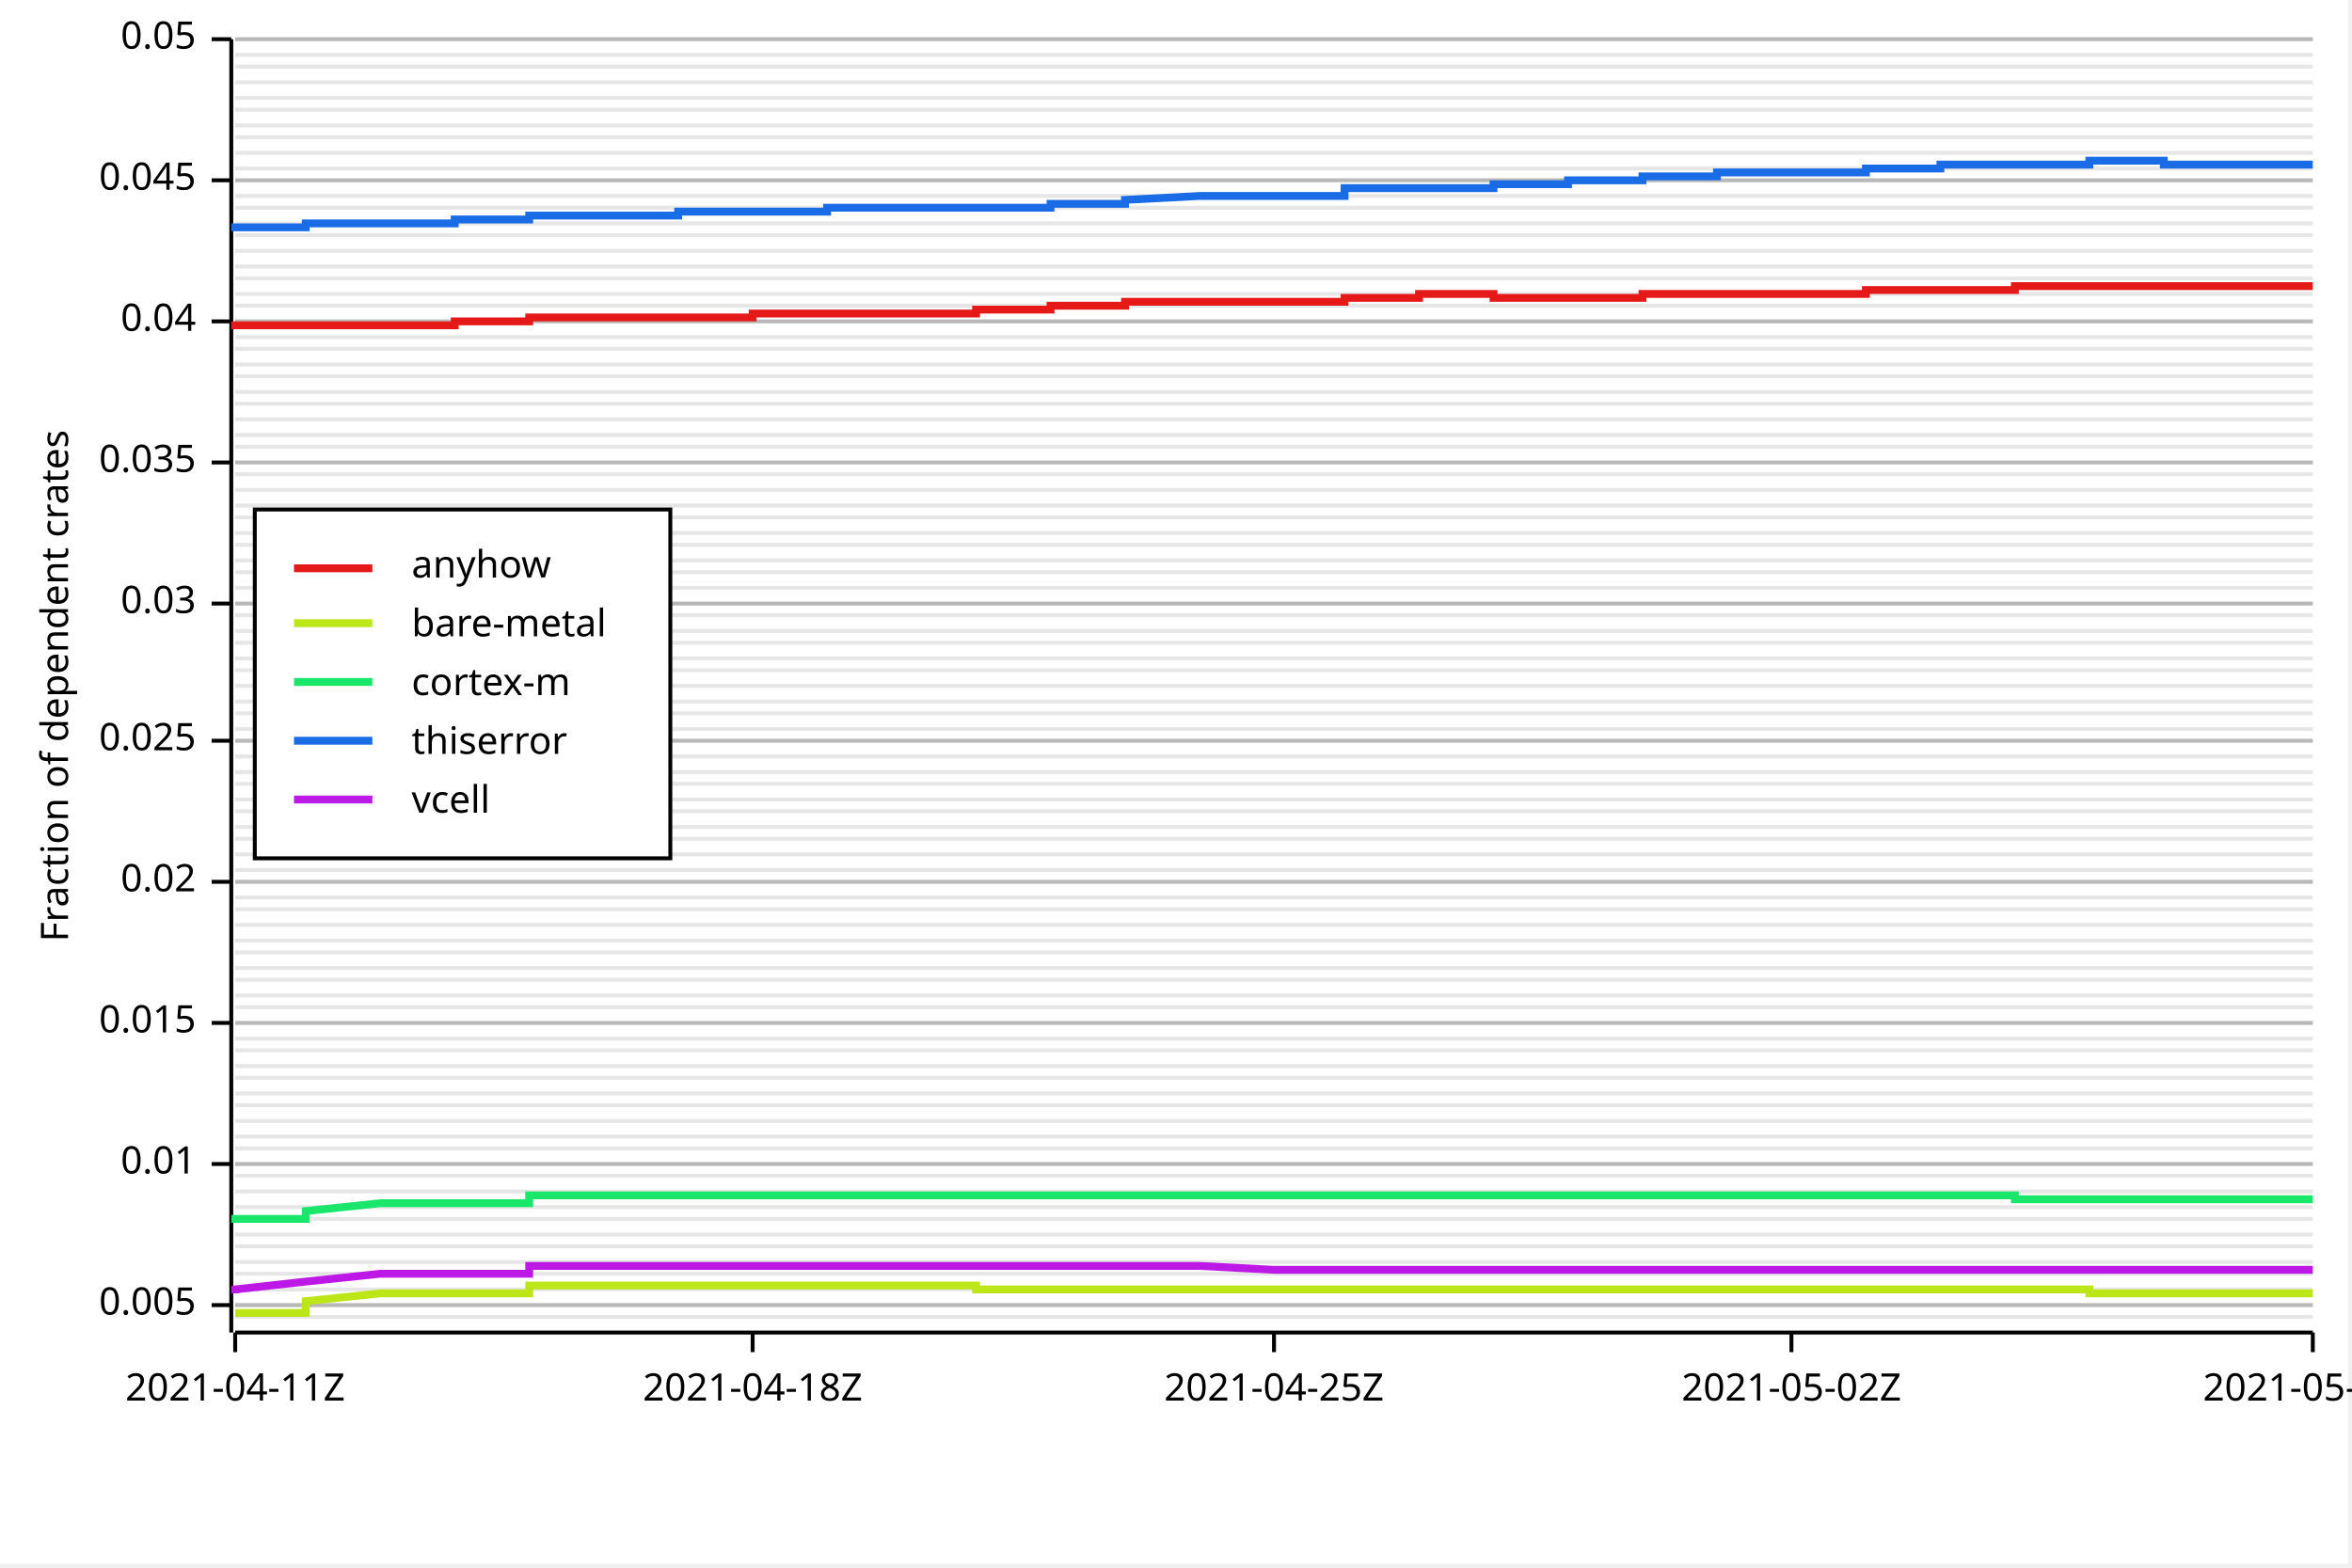
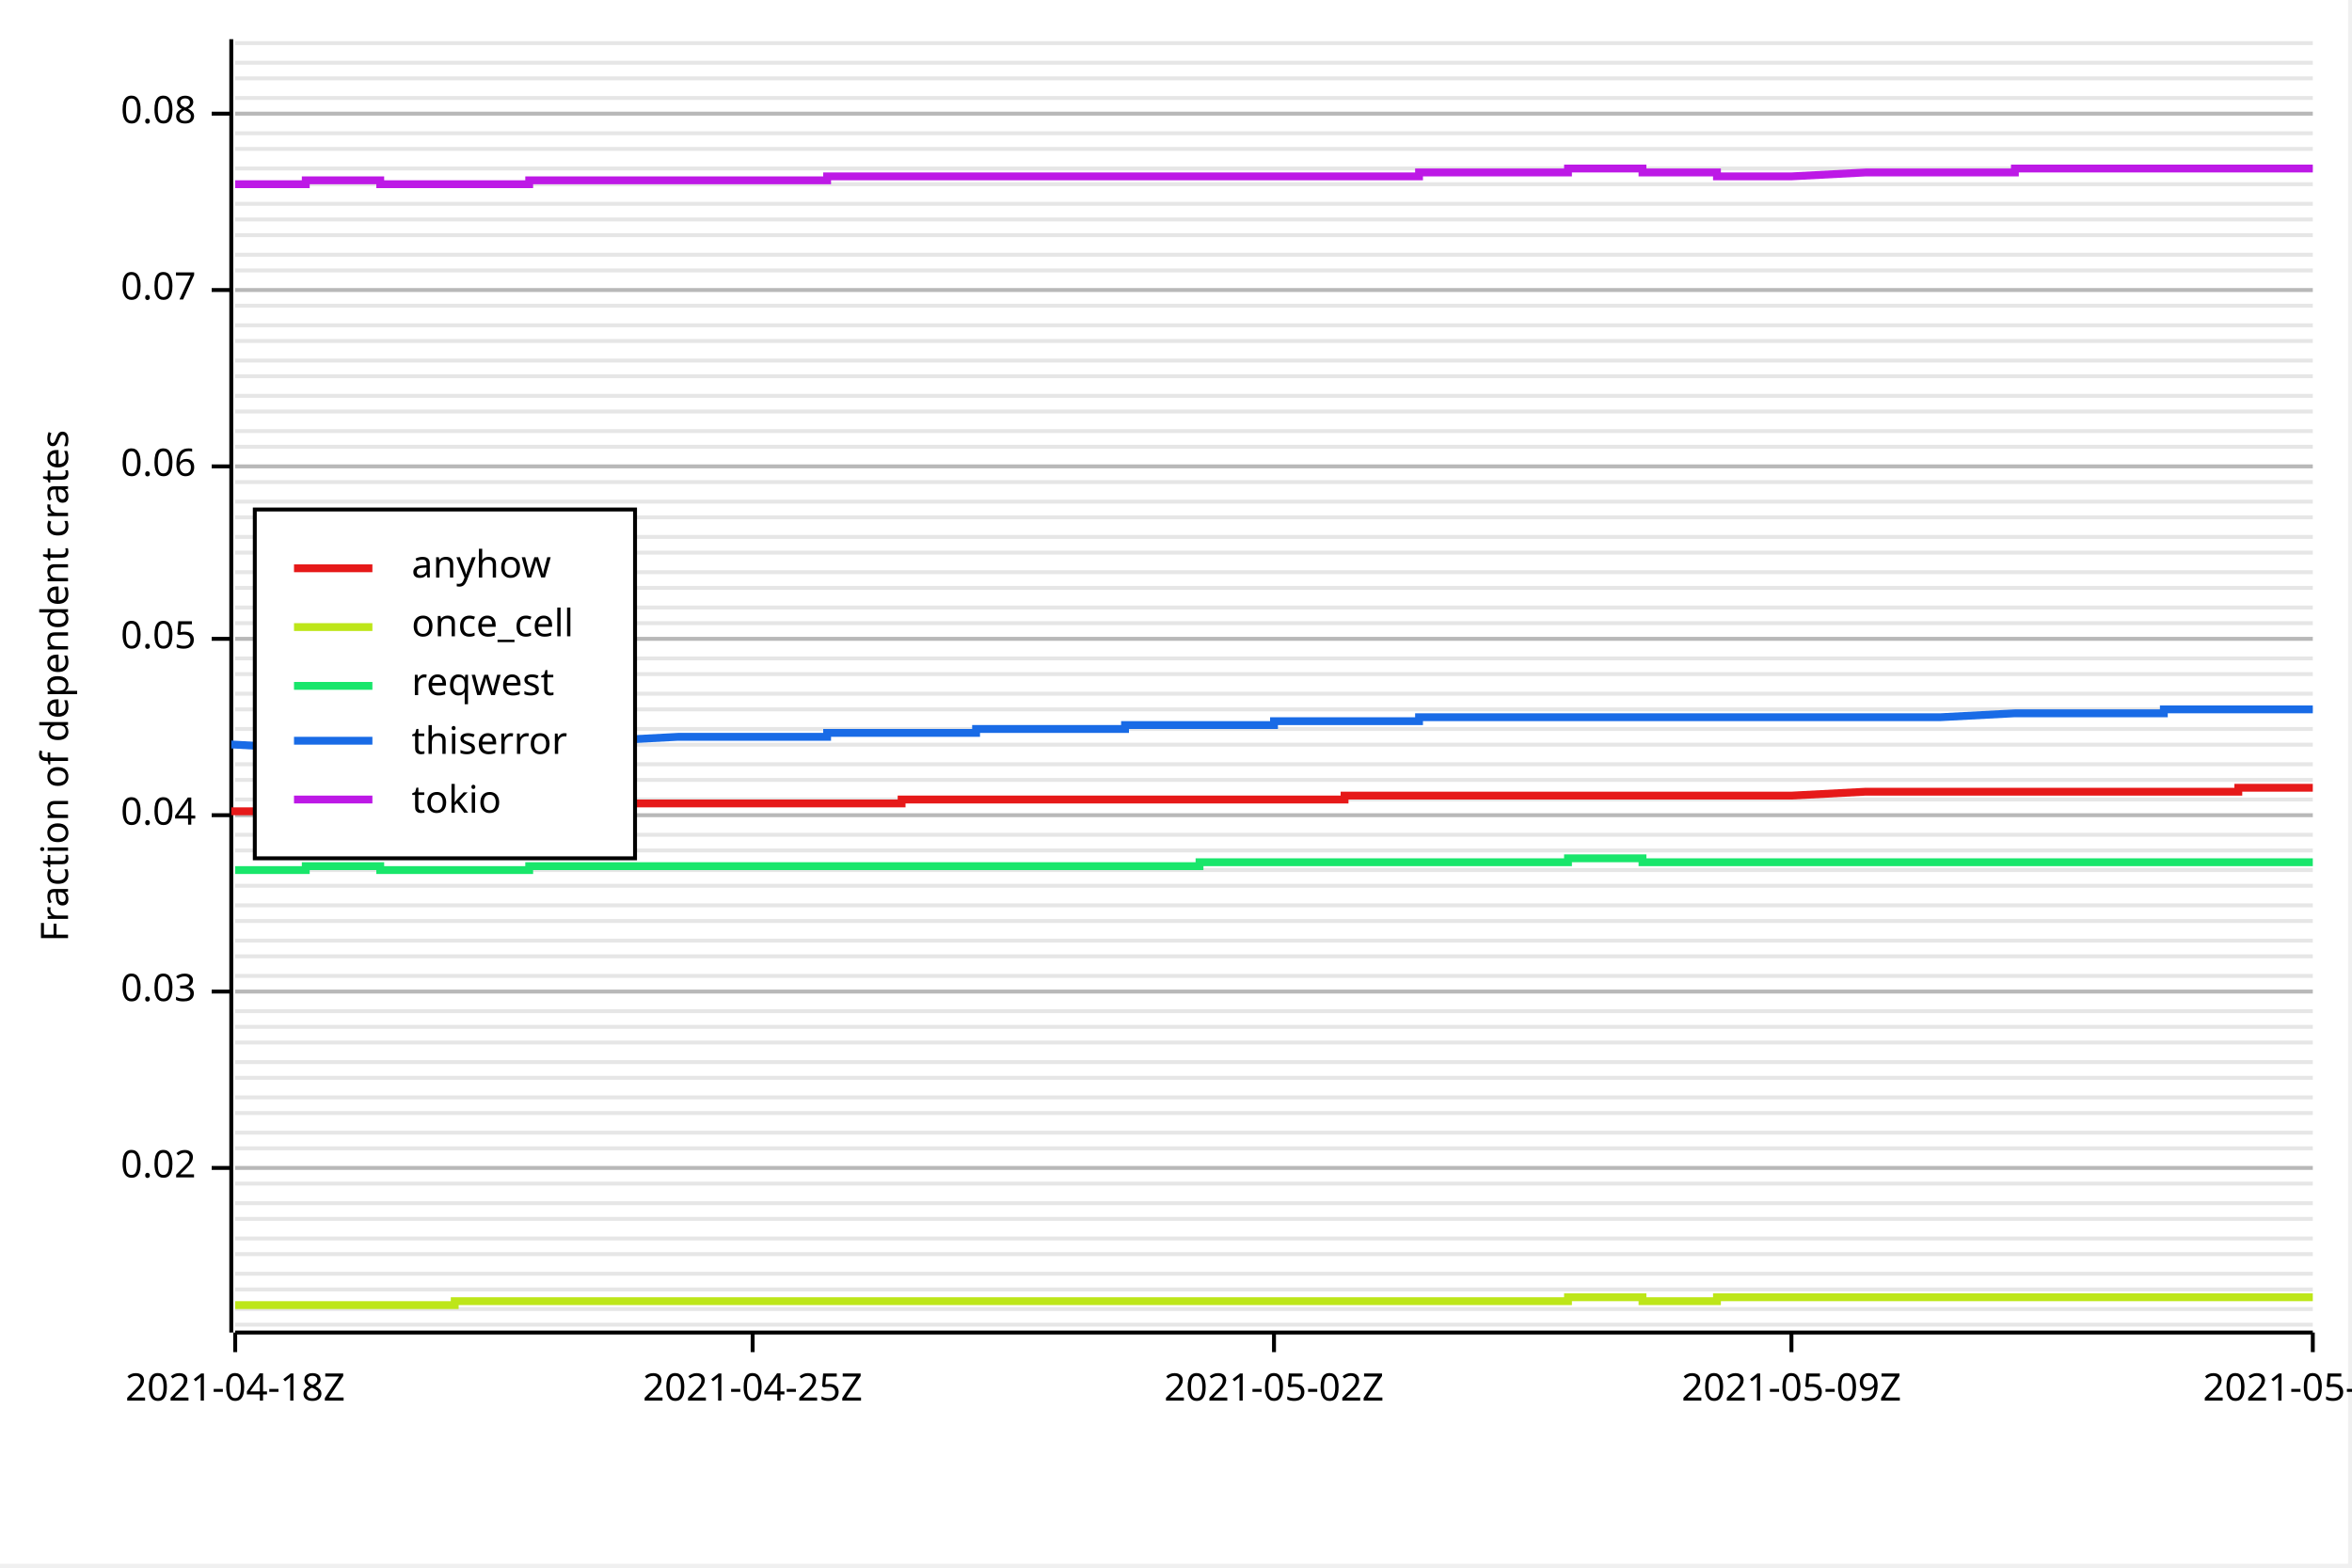
<svg xmlns="http://www.w3.org/2000/svg" width="600" height="400" viewBox="0 0 600 400">
  <rect x="0" y="0" width="599" height="399" opacity="1" fill="#FFFFFF" stroke="none" />
-   <line opacity="0.1" stroke="#000000" stroke-width="1" x1="60" y1="336" x2="590" y2="336" />
-   <line opacity="0.1" stroke="#000000" stroke-width="1" x1="60" y1="333" x2="590" y2="333" />
+   <line opacity="0.1" stroke="#000000" stroke-width="1" x1="60" y1="338" x2="590" y2="338" />
+   <line opacity="0.1" stroke="#000000" stroke-width="1" x1="60" y1="334" x2="590" y2="334" />
  <line opacity="0.1" stroke="#000000" stroke-width="1" x1="60" y1="329" x2="590" y2="329" />
  <line opacity="0.1" stroke="#000000" stroke-width="1" x1="60" y1="325" x2="590" y2="325" />
-   <line opacity="0.1" stroke="#000000" stroke-width="1" x1="60" y1="322" x2="590" y2="322" />
-   <line opacity="0.1" stroke="#000000" stroke-width="1" x1="60" y1="318" x2="590" y2="318" />
-   <line opacity="0.1" stroke="#000000" stroke-width="1" x1="60" y1="315" x2="590" y2="315" />
+   <line opacity="0.1" stroke="#000000" stroke-width="1" x1="60" y1="320" x2="590" y2="320" />
+   <line opacity="0.1" stroke="#000000" stroke-width="1" x1="60" y1="316" x2="590" y2="316" />
  <line opacity="0.1" stroke="#000000" stroke-width="1" x1="60" y1="311" x2="590" y2="311" />
-   <line opacity="0.1" stroke="#000000" stroke-width="1" x1="60" y1="308" x2="590" y2="308" />
-   <line opacity="0.1" stroke="#000000" stroke-width="1" x1="60" y1="304" x2="590" y2="304" />
-   <line opacity="0.1" stroke="#000000" stroke-width="1" x1="60" y1="300" x2="590" y2="300" />
-   <line opacity="0.1" stroke="#000000" stroke-width="1" x1="60" y1="297" x2="590" y2="297" />
+   <line opacity="0.1" stroke="#000000" stroke-width="1" x1="60" y1="307" x2="590" y2="307" />
+   <line opacity="0.1" stroke="#000000" stroke-width="1" x1="60" y1="302" x2="590" y2="302" />
+   <line opacity="0.1" stroke="#000000" stroke-width="1" x1="60" y1="298" x2="590" y2="298" />
  <line opacity="0.1" stroke="#000000" stroke-width="1" x1="60" y1="293" x2="590" y2="293" />
-   <line opacity="0.1" stroke="#000000" stroke-width="1" x1="60" y1="290" x2="590" y2="290" />
-   <line opacity="0.1" stroke="#000000" stroke-width="1" x1="60" y1="286" x2="590" y2="286" />
-   <line opacity="0.1" stroke="#000000" stroke-width="1" x1="60" y1="282" x2="590" y2="282" />
-   <line opacity="0.1" stroke="#000000" stroke-width="1" x1="60" y1="279" x2="590" y2="279" />
+   <line opacity="0.1" stroke="#000000" stroke-width="1" x1="60" y1="289" x2="590" y2="289" />
+   <line opacity="0.1" stroke="#000000" stroke-width="1" x1="60" y1="284" x2="590" y2="284" />
+   <line opacity="0.1" stroke="#000000" stroke-width="1" x1="60" y1="280" x2="590" y2="280" />
  <line opacity="0.1" stroke="#000000" stroke-width="1" x1="60" y1="275" x2="590" y2="275" />
-   <line opacity="0.1" stroke="#000000" stroke-width="1" x1="60" y1="272" x2="590" y2="272" />
-   <line opacity="0.1" stroke="#000000" stroke-width="1" x1="60" y1="268" x2="590" y2="268" />
-   <line opacity="0.1" stroke="#000000" stroke-width="1" x1="60" y1="265" x2="590" y2="265" />
-   <line opacity="0.1" stroke="#000000" stroke-width="1" x1="60" y1="261" x2="590" y2="261" />
-   <line opacity="0.1" stroke="#000000" stroke-width="1" x1="60" y1="257" x2="590" y2="257" />
-   <line opacity="0.1" stroke="#000000" stroke-width="1" x1="60" y1="254" x2="590" y2="254" />
-   <line opacity="0.1" stroke="#000000" stroke-width="1" x1="60" y1="250" x2="590" y2="250" />
-   <line opacity="0.1" stroke="#000000" stroke-width="1" x1="60" y1="247" x2="590" y2="247" />
-   <line opacity="0.1" stroke="#000000" stroke-width="1" x1="60" y1="243" x2="590" y2="243" />
+   <line opacity="0.1" stroke="#000000" stroke-width="1" x1="60" y1="271" x2="590" y2="271" />
+   <line opacity="0.1" stroke="#000000" stroke-width="1" x1="60" y1="266" x2="590" y2="266" />
+   <line opacity="0.1" stroke="#000000" stroke-width="1" x1="60" y1="262" x2="590" y2="262" />
+   <line opacity="0.1" stroke="#000000" stroke-width="1" x1="60" y1="258" x2="590" y2="258" />
+   <line opacity="0.1" stroke="#000000" stroke-width="1" x1="60" y1="253" x2="590" y2="253" />
+   <line opacity="0.1" stroke="#000000" stroke-width="1" x1="60" y1="249" x2="590" y2="249" />
+   <line opacity="0.1" stroke="#000000" stroke-width="1" x1="60" y1="244" x2="590" y2="244" />
  <line opacity="0.1" stroke="#000000" stroke-width="1" x1="60" y1="240" x2="590" y2="240" />
-   <line opacity="0.1" stroke="#000000" stroke-width="1" x1="60" y1="236" x2="590" y2="236" />
-   <line opacity="0.1" stroke="#000000" stroke-width="1" x1="60" y1="232" x2="590" y2="232" />
-   <line opacity="0.1" stroke="#000000" stroke-width="1" x1="60" y1="229" x2="590" y2="229" />
-   <line opacity="0.1" stroke="#000000" stroke-width="1" x1="60" y1="225" x2="590" y2="225" />
+   <line opacity="0.1" stroke="#000000" stroke-width="1" x1="60" y1="235" x2="590" y2="235" />
+   <line opacity="0.1" stroke="#000000" stroke-width="1" x1="60" y1="231" x2="590" y2="231" />
+   <line opacity="0.1" stroke="#000000" stroke-width="1" x1="60" y1="226" x2="590" y2="226" />
  <line opacity="0.1" stroke="#000000" stroke-width="1" x1="60" y1="222" x2="590" y2="222" />
-   <line opacity="0.1" stroke="#000000" stroke-width="1" x1="60" y1="218" x2="590" y2="218" />
-   <line opacity="0.1" stroke="#000000" stroke-width="1" x1="60" y1="214" x2="590" y2="214" />
-   <line opacity="0.1" stroke="#000000" stroke-width="1" x1="60" y1="211" x2="590" y2="211" />
-   <line opacity="0.1" stroke="#000000" stroke-width="1" x1="60" y1="207" x2="590" y2="207" />
+   <line opacity="0.1" stroke="#000000" stroke-width="1" x1="60" y1="217" x2="590" y2="217" />
+   <line opacity="0.1" stroke="#000000" stroke-width="1" x1="60" y1="213" x2="590" y2="213" />
+   <line opacity="0.1" stroke="#000000" stroke-width="1" x1="60" y1="208" x2="590" y2="208" />
  <line opacity="0.1" stroke="#000000" stroke-width="1" x1="60" y1="204" x2="590" y2="204" />
-   <line opacity="0.1" stroke="#000000" stroke-width="1" x1="60" y1="200" x2="590" y2="200" />
-   <line opacity="0.1" stroke="#000000" stroke-width="1" x1="60" y1="197" x2="590" y2="197" />
-   <line opacity="0.1" stroke="#000000" stroke-width="1" x1="60" y1="193" x2="590" y2="193" />
-   <line opacity="0.1" stroke="#000000" stroke-width="1" x1="60" y1="189" x2="590" y2="189" />
+   <line opacity="0.1" stroke="#000000" stroke-width="1" x1="60" y1="199" x2="590" y2="199" />
+   <line opacity="0.1" stroke="#000000" stroke-width="1" x1="60" y1="195" x2="590" y2="195" />
+   <line opacity="0.1" stroke="#000000" stroke-width="1" x1="60" y1="190" x2="590" y2="190" />
  <line opacity="0.1" stroke="#000000" stroke-width="1" x1="60" y1="186" x2="590" y2="186" />
-   <line opacity="0.1" stroke="#000000" stroke-width="1" x1="60" y1="182" x2="590" y2="182" />
-   <line opacity="0.1" stroke="#000000" stroke-width="1" x1="60" y1="179" x2="590" y2="179" />
-   <line opacity="0.1" stroke="#000000" stroke-width="1" x1="60" y1="175" x2="590" y2="175" />
-   <line opacity="0.1" stroke="#000000" stroke-width="1" x1="60" y1="171" x2="590" y2="171" />
+   <line opacity="0.1" stroke="#000000" stroke-width="1" x1="60" y1="181" x2="590" y2="181" />
+   <line opacity="0.1" stroke="#000000" stroke-width="1" x1="60" y1="177" x2="590" y2="177" />
+   <line opacity="0.1" stroke="#000000" stroke-width="1" x1="60" y1="172" x2="590" y2="172" />
  <line opacity="0.1" stroke="#000000" stroke-width="1" x1="60" y1="168" x2="590" y2="168" />
-   <line opacity="0.1" stroke="#000000" stroke-width="1" x1="60" y1="164" x2="590" y2="164" />
-   <line opacity="0.1" stroke="#000000" stroke-width="1" x1="60" y1="161" x2="590" y2="161" />
-   <line opacity="0.1" stroke="#000000" stroke-width="1" x1="60" y1="157" x2="590" y2="157" />
-   <line opacity="0.1" stroke="#000000" stroke-width="1" x1="60" y1="154" x2="590" y2="154" />
+   <line opacity="0.1" stroke="#000000" stroke-width="1" x1="60" y1="163" x2="590" y2="163" />
+   <line opacity="0.1" stroke="#000000" stroke-width="1" x1="60" y1="159" x2="590" y2="159" />
+   <line opacity="0.1" stroke="#000000" stroke-width="1" x1="60" y1="155" x2="590" y2="155" />
  <line opacity="0.1" stroke="#000000" stroke-width="1" x1="60" y1="150" x2="590" y2="150" />
  <line opacity="0.1" stroke="#000000" stroke-width="1" x1="60" y1="146" x2="590" y2="146" />
-   <line opacity="0.1" stroke="#000000" stroke-width="1" x1="60" y1="143" x2="590" y2="143" />
-   <line opacity="0.1" stroke="#000000" stroke-width="1" x1="60" y1="139" x2="590" y2="139" />
-   <line opacity="0.1" stroke="#000000" stroke-width="1" x1="60" y1="136" x2="590" y2="136" />
+   <line opacity="0.1" stroke="#000000" stroke-width="1" x1="60" y1="141" x2="590" y2="141" />
+   <line opacity="0.1" stroke="#000000" stroke-width="1" x1="60" y1="137" x2="590" y2="137" />
  <line opacity="0.1" stroke="#000000" stroke-width="1" x1="60" y1="132" x2="590" y2="132" />
-   <line opacity="0.1" stroke="#000000" stroke-width="1" x1="60" y1="129" x2="590" y2="129" />
-   <line opacity="0.1" stroke="#000000" stroke-width="1" x1="60" y1="125" x2="590" y2="125" />
-   <line opacity="0.1" stroke="#000000" stroke-width="1" x1="60" y1="121" x2="590" y2="121" />
-   <line opacity="0.1" stroke="#000000" stroke-width="1" x1="60" y1="118" x2="590" y2="118" />
+   <line opacity="0.1" stroke="#000000" stroke-width="1" x1="60" y1="128" x2="590" y2="128" />
+   <line opacity="0.1" stroke="#000000" stroke-width="1" x1="60" y1="123" x2="590" y2="123" />
+   <line opacity="0.1" stroke="#000000" stroke-width="1" x1="60" y1="119" x2="590" y2="119" />
  <line opacity="0.1" stroke="#000000" stroke-width="1" x1="60" y1="114" x2="590" y2="114" />
-   <line opacity="0.1" stroke="#000000" stroke-width="1" x1="60" y1="111" x2="590" y2="111" />
-   <line opacity="0.1" stroke="#000000" stroke-width="1" x1="60" y1="107" x2="590" y2="107" />
-   <line opacity="0.1" stroke="#000000" stroke-width="1" x1="60" y1="103" x2="590" y2="103" />
-   <line opacity="0.1" stroke="#000000" stroke-width="1" x1="60" y1="100" x2="590" y2="100" />
+   <line opacity="0.1" stroke="#000000" stroke-width="1" x1="60" y1="110" x2="590" y2="110" />
+   <line opacity="0.1" stroke="#000000" stroke-width="1" x1="60" y1="105" x2="590" y2="105" />
+   <line opacity="0.1" stroke="#000000" stroke-width="1" x1="60" y1="101" x2="590" y2="101" />
  <line opacity="0.1" stroke="#000000" stroke-width="1" x1="60" y1="96" x2="590" y2="96" />
-   <line opacity="0.1" stroke="#000000" stroke-width="1" x1="60" y1="93" x2="590" y2="93" />
-   <line opacity="0.1" stroke="#000000" stroke-width="1" x1="60" y1="89" x2="590" y2="89" />
-   <line opacity="0.1" stroke="#000000" stroke-width="1" x1="60" y1="86" x2="590" y2="86" />
-   <line opacity="0.1" stroke="#000000" stroke-width="1" x1="60" y1="82" x2="590" y2="82" />
+   <line opacity="0.1" stroke="#000000" stroke-width="1" x1="60" y1="92" x2="590" y2="92" />
+   <line opacity="0.1" stroke="#000000" stroke-width="1" x1="60" y1="87" x2="590" y2="87" />
+   <line opacity="0.1" stroke="#000000" stroke-width="1" x1="60" y1="83" x2="590" y2="83" />
  <line opacity="0.1" stroke="#000000" stroke-width="1" x1="60" y1="78" x2="590" y2="78" />
-   <line opacity="0.1" stroke="#000000" stroke-width="1" x1="60" y1="75" x2="590" y2="75" />
-   <line opacity="0.1" stroke="#000000" stroke-width="1" x1="60" y1="71" x2="590" y2="71" />
-   <line opacity="0.1" stroke="#000000" stroke-width="1" x1="60" y1="68" x2="590" y2="68" />
-   <line opacity="0.1" stroke="#000000" stroke-width="1" x1="60" y1="64" x2="590" y2="64" />
+   <line opacity="0.1" stroke="#000000" stroke-width="1" x1="60" y1="74" x2="590" y2="74" />
+   <line opacity="0.1" stroke="#000000" stroke-width="1" x1="60" y1="69" x2="590" y2="69" />
+   <line opacity="0.1" stroke="#000000" stroke-width="1" x1="60" y1="65" x2="590" y2="65" />
  <line opacity="0.1" stroke="#000000" stroke-width="1" x1="60" y1="60" x2="590" y2="60" />
-   <line opacity="0.1" stroke="#000000" stroke-width="1" x1="60" y1="57" x2="590" y2="57" />
-   <line opacity="0.1" stroke="#000000" stroke-width="1" x1="60" y1="53" x2="590" y2="53" />
-   <line opacity="0.1" stroke="#000000" stroke-width="1" x1="60" y1="50" x2="590" y2="50" />
-   <line opacity="0.1" stroke="#000000" stroke-width="1" x1="60" y1="46" x2="590" y2="46" />
+   <line opacity="0.1" stroke="#000000" stroke-width="1" x1="60" y1="56" x2="590" y2="56" />
+   <line opacity="0.1" stroke="#000000" stroke-width="1" x1="60" y1="52" x2="590" y2="52" />
+   <line opacity="0.1" stroke="#000000" stroke-width="1" x1="60" y1="47" x2="590" y2="47" />
  <line opacity="0.1" stroke="#000000" stroke-width="1" x1="60" y1="43" x2="590" y2="43" />
-   <line opacity="0.1" stroke="#000000" stroke-width="1" x1="60" y1="39" x2="590" y2="39" />
-   <line opacity="0.1" stroke="#000000" stroke-width="1" x1="60" y1="35" x2="590" y2="35" />
-   <line opacity="0.1" stroke="#000000" stroke-width="1" x1="60" y1="32" x2="590" y2="32" />
-   <line opacity="0.1" stroke="#000000" stroke-width="1" x1="60" y1="28" x2="590" y2="28" />
+   <line opacity="0.1" stroke="#000000" stroke-width="1" x1="60" y1="38" x2="590" y2="38" />
+   <line opacity="0.1" stroke="#000000" stroke-width="1" x1="60" y1="34" x2="590" y2="34" />
+   <line opacity="0.1" stroke="#000000" stroke-width="1" x1="60" y1="29" x2="590" y2="29" />
  <line opacity="0.1" stroke="#000000" stroke-width="1" x1="60" y1="25" x2="590" y2="25" />
-   <line opacity="0.1" stroke="#000000" stroke-width="1" x1="60" y1="21" x2="590" y2="21" />
-   <line opacity="0.1" stroke="#000000" stroke-width="1" x1="60" y1="17" x2="590" y2="17" />
-   <line opacity="0.1" stroke="#000000" stroke-width="1" x1="60" y1="14" x2="590" y2="14" />
-   <line opacity="0.1" stroke="#000000" stroke-width="1" x1="60" y1="10" x2="590" y2="10" />
+   <line opacity="0.1" stroke="#000000" stroke-width="1" x1="60" y1="20" x2="590" y2="20" />
+   <line opacity="0.1" stroke="#000000" stroke-width="1" x1="60" y1="16" x2="590" y2="16" />
+   <line opacity="0.1" stroke="#000000" stroke-width="1" x1="60" y1="11" x2="590" y2="11" />
  <text x="10" y="175" dy="0.76em" text-anchor="middle" font-family="sans-serif" font-size="9.677" opacity="1" fill="#000000" transform="rotate(270, 10, 175)">
Fraction of dependent crates
</text>
-   <line opacity="0.2" stroke="#000000" stroke-width="1" x1="60" y1="333" x2="590" y2="333" />
-   <line opacity="0.2" stroke="#000000" stroke-width="1" x1="60" y1="297" x2="590" y2="297" />
-   <line opacity="0.2" stroke="#000000" stroke-width="1" x1="60" y1="261" x2="590" y2="261" />
-   <line opacity="0.2" stroke="#000000" stroke-width="1" x1="60" y1="225" x2="590" y2="225" />
-   <line opacity="0.2" stroke="#000000" stroke-width="1" x1="60" y1="189" x2="590" y2="189" />
-   <line opacity="0.2" stroke="#000000" stroke-width="1" x1="60" y1="154" x2="590" y2="154" />
-   <line opacity="0.2" stroke="#000000" stroke-width="1" x1="60" y1="118" x2="590" y2="118" />
-   <line opacity="0.2" stroke="#000000" stroke-width="1" x1="60" y1="82" x2="590" y2="82" />
-   <line opacity="0.2" stroke="#000000" stroke-width="1" x1="60" y1="46" x2="590" y2="46" />
-   <line opacity="0.2" stroke="#000000" stroke-width="1" x1="60" y1="10" x2="590" y2="10" />
+   <line opacity="0.2" stroke="#000000" stroke-width="1" x1="60" y1="298" x2="590" y2="298" />
+   <line opacity="0.2" stroke="#000000" stroke-width="1" x1="60" y1="253" x2="590" y2="253" />
+   <line opacity="0.2" stroke="#000000" stroke-width="1" x1="60" y1="208" x2="590" y2="208" />
+   <line opacity="0.2" stroke="#000000" stroke-width="1" x1="60" y1="163" x2="590" y2="163" />
+   <line opacity="0.2" stroke="#000000" stroke-width="1" x1="60" y1="119" x2="590" y2="119" />
+   <line opacity="0.2" stroke="#000000" stroke-width="1" x1="60" y1="74" x2="590" y2="74" />
+   <line opacity="0.2" stroke="#000000" stroke-width="1" x1="60" y1="29" x2="590" y2="29" />
  <polyline fill="none" opacity="1" stroke="#000000" stroke-width="1" points="59,10 59,340 " />
-   <text x="50" y="333" dy="0.5ex" text-anchor="end" font-family="sans-serif" font-size="9.677" opacity="1" fill="#000000">
- 0.005
- </text>
-   <polyline fill="none" opacity="1" stroke="#000000" stroke-width="1" points="54,333 59,333 " />
-   <text x="50" y="297" dy="0.5ex" text-anchor="end" font-family="sans-serif" font-size="9.677" opacity="1" fill="#000000">
- 0.01
- </text>
-   <polyline fill="none" opacity="1" stroke="#000000" stroke-width="1" points="54,297 59,297 " />
-   <text x="50" y="261" dy="0.5ex" text-anchor="end" font-family="sans-serif" font-size="9.677" opacity="1" fill="#000000">
- 0.015
- </text>
-   <polyline fill="none" opacity="1" stroke="#000000" stroke-width="1" points="54,261 59,261 " />
-   <text x="50" y="225" dy="0.5ex" text-anchor="end" font-family="sans-serif" font-size="9.677" opacity="1" fill="#000000">
+   <text x="50" y="298" dy="0.5ex" text-anchor="end" font-family="sans-serif" font-size="9.677" opacity="1" fill="#000000">
0.02
</text>
-   <polyline fill="none" opacity="1" stroke="#000000" stroke-width="1" points="54,225 59,225 " />
-   <text x="50" y="189" dy="0.5ex" text-anchor="end" font-family="sans-serif" font-size="9.677" opacity="1" fill="#000000">
- 0.025
- </text>
-   <polyline fill="none" opacity="1" stroke="#000000" stroke-width="1" points="54,189 59,189 " />
-   <text x="50" y="154" dy="0.5ex" text-anchor="end" font-family="sans-serif" font-size="9.677" opacity="1" fill="#000000">
+   <polyline fill="none" opacity="1" stroke="#000000" stroke-width="1" points="54,298 59,298 " />
+   <text x="50" y="253" dy="0.5ex" text-anchor="end" font-family="sans-serif" font-size="9.677" opacity="1" fill="#000000">
0.03
</text>
-   <polyline fill="none" opacity="1" stroke="#000000" stroke-width="1" points="54,154 59,154 " />
-   <text x="50" y="118" dy="0.5ex" text-anchor="end" font-family="sans-serif" font-size="9.677" opacity="1" fill="#000000">
- 0.035
- </text>
-   <polyline fill="none" opacity="1" stroke="#000000" stroke-width="1" points="54,118 59,118 " />
-   <text x="50" y="82" dy="0.5ex" text-anchor="end" font-family="sans-serif" font-size="9.677" opacity="1" fill="#000000">
+   <polyline fill="none" opacity="1" stroke="#000000" stroke-width="1" points="54,253 59,253 " />
+   <text x="50" y="208" dy="0.5ex" text-anchor="end" font-family="sans-serif" font-size="9.677" opacity="1" fill="#000000">
0.04
</text>
-   <polyline fill="none" opacity="1" stroke="#000000" stroke-width="1" points="54,82 59,82 " />
-   <text x="50" y="46" dy="0.5ex" text-anchor="end" font-family="sans-serif" font-size="9.677" opacity="1" fill="#000000">
- 0.045
- </text>
-   <polyline fill="none" opacity="1" stroke="#000000" stroke-width="1" points="54,46 59,46 " />
-   <text x="50" y="10" dy="0.5ex" text-anchor="end" font-family="sans-serif" font-size="9.677" opacity="1" fill="#000000">
+   <polyline fill="none" opacity="1" stroke="#000000" stroke-width="1" points="54,208 59,208 " />
+   <text x="50" y="163" dy="0.5ex" text-anchor="end" font-family="sans-serif" font-size="9.677" opacity="1" fill="#000000">
0.05
</text>
-   <polyline fill="none" opacity="1" stroke="#000000" stroke-width="1" points="54,10 59,10 " />
+   <polyline fill="none" opacity="1" stroke="#000000" stroke-width="1" points="54,163 59,163 " />
+   <text x="50" y="119" dy="0.5ex" text-anchor="end" font-family="sans-serif" font-size="9.677" opacity="1" fill="#000000">
+ 0.06
+ </text>
+   <polyline fill="none" opacity="1" stroke="#000000" stroke-width="1" points="54,119 59,119 " />
+   <text x="50" y="74" dy="0.5ex" text-anchor="end" font-family="sans-serif" font-size="9.677" opacity="1" fill="#000000">
+ 0.07
+ </text>
+   <polyline fill="none" opacity="1" stroke="#000000" stroke-width="1" points="54,74 59,74 " />
+   <text x="50" y="29" dy="0.5ex" text-anchor="end" font-family="sans-serif" font-size="9.677" opacity="1" fill="#000000">
+ 0.08
+ </text>
+   <polyline fill="none" opacity="1" stroke="#000000" stroke-width="1" points="54,29 59,29 " />
  <polyline fill="none" opacity="1" stroke="#000000" stroke-width="1" points="60,340 590,340 " />
  <text x="60" y="350" dy="0.76em" text-anchor="middle" font-family="sans-serif" font-size="9.677" opacity="1" fill="#000000">
- 2021-04-11Z
+ 2021-04-18Z
</text>
  <polyline fill="none" opacity="1" stroke="#000000" stroke-width="1" points="60,340 60,345 " />
  <text x="192" y="350" dy="0.76em" text-anchor="middle" font-family="sans-serif" font-size="9.677" opacity="1" fill="#000000">
- 2021-04-18Z
+ 2021-04-25Z
</text>
  <polyline fill="none" opacity="1" stroke="#000000" stroke-width="1" points="192,340 192,345 " />
  <text x="325" y="350" dy="0.76em" text-anchor="middle" font-family="sans-serif" font-size="9.677" opacity="1" fill="#000000">
- 2021-04-25Z
+ 2021-05-02Z
</text>
  <polyline fill="none" opacity="1" stroke="#000000" stroke-width="1" points="325,340 325,345 " />
  <text x="457" y="350" dy="0.76em" text-anchor="middle" font-family="sans-serif" font-size="9.677" opacity="1" fill="#000000">
- 2021-05-02Z
+ 2021-05-09Z
</text>
  <polyline fill="none" opacity="1" stroke="#000000" stroke-width="1" points="457,340 457,345 " />
  <text x="590" y="350" dy="0.76em" text-anchor="middle" font-family="sans-serif" font-size="9.677" opacity="1" fill="#000000">
- 2021-05-09Z
+ 2021-05-16Z
</text>
  <polyline fill="none" opacity="1" stroke="#000000" stroke-width="1" points="590,340 590,345 " />
-   <polyline fill="none" opacity="1" stroke="#E61919" stroke-width="2" points="60,84 60,83 78,83 78,83 97,83 116,83 116,82 135,82 135,81 154,81 154,81 173,81 173,81 192,81 192,80 211,80 211,80 230,80 230,80 249,80 249,79 268,79 268,78 287,78 287,77 306,77 325,77 325,77 343,77 343,76 362,76 362,75 381,75 381,76 400,76 400,76 419,76 419,75 438,75 438,75 457,75 457,75 476,75 476,74 495,74 495,74 514,74 514,73 533,73 533,73 552,73 552,73 571,73 571,73 590,73 " />
-   <polyline fill="none" opacity="1" stroke="#BDE619" stroke-width="2" points="60,335 60,335 78,335 78,332 97,330 116,330 116,330 135,330 135,328 154,328 154,328 173,328 173,328 192,328 192,328 211,328 211,328 230,328 230,328 249,328 249,329 268,329 268,329 287,329 287,329 306,329 325,329 325,329 343,329 343,329 362,329 362,329 381,329 381,329 400,329 400,329 419,329 438,329 438,329 457,329 457,329 476,329 476,329 495,329 495,329 514,329 514,329 533,329 533,330 552,330 552,330 571,330 571,330 590,330 " />
-   <polyline fill="none" opacity="1" stroke="#19E66B" stroke-width="2" points="60,312 60,311 78,311 78,309 97,307 116,307 116,307 135,307 135,305 154,305 154,305 173,305 173,305 192,305 192,305 211,305 211,305 230,305 230,305 249,305 249,305 268,305 287,305 287,305 306,305 325,305 325,305 343,305 343,305 362,305 362,305 381,305 381,305 400,305 400,305 419,305 438,305 438,305 457,305 457,305 476,305 476,305 495,305 495,305 514,305 514,306 533,306 533,306 552,306 552,306 571,306 571,306 590,306 " />
-   <polyline fill="none" opacity="1" stroke="#196BE6" stroke-width="2" points="60,59 60,58 78,58 78,57 97,57 116,57 116,56 135,56 135,55 154,55 154,55 173,55 173,54 192,54 192,54 211,54 211,53 230,53 230,53 249,53 249,53 268,53 268,52 287,52 287,51 306,50 325,50 325,50 343,50 343,48 362,48 362,48 381,48 381,47 400,47 400,46 419,46 419,45 438,45 438,44 457,44 457,44 476,44 476,43 495,43 495,42 514,42 514,42 533,42 533,41 552,41 552,42 571,42 571,42 590,42 " />
-   <polyline fill="none" opacity="1" stroke="#BD19E6" stroke-width="2" points="60,330 60,329 78,327 97,325 116,325 116,325 135,325 135,323 154,323 173,323 173,323 192,323 192,323 211,323 211,323 230,323 230,323 249,323 249,323 268,323 287,323 287,323 306,323 325,324 325,324 343,324 343,324 362,324 362,324 381,324 381,324 400,324 400,324 419,324 438,324 438,324 457,324 457,324 476,324 476,324 495,324 495,324 514,324 514,324 533,324 533,324 552,324 552,324 571,324 571,324 590,324 " />
-   <rect x="65" y="130" width="106" height="89" opacity="1" fill="#FFFFFF" stroke="none" />
-   <rect x="65" y="130" width="106" height="89" opacity="1" fill="none" stroke="#000000" />
+   <polyline fill="none" opacity="1" stroke="#E61919" stroke-width="2" points="60,208 60,207 78,207 78,207 97,207 97,207 116,207 116,207 135,207 135,206 154,206 154,205 173,205 192,205 192,205 211,205 211,205 230,205 230,204 249,204 249,204 268,204 268,204 287,204 287,204 306,204 306,204 325,204 325,204 343,204 343,203 362,203 362,203 381,203 381,203 400,203 400,203 419,203 419,203 438,203 438,203 457,203 457,203 476,202 495,202 495,202 514,202 514,202 533,202 533,202 552,202 552,202 571,202 571,201 590,201 " />
+   <polyline fill="none" opacity="1" stroke="#BDE619" stroke-width="2" points="60,333 60,333 78,333 78,333 97,333 97,333 116,333 116,332 135,332 135,332 154,332 154,332 173,332 192,332 192,332 211,332 211,332 230,332 230,332 249,332 249,332 268,332 268,332 287,332 287,332 306,332 306,332 325,332 325,332 343,332 343,332 362,332 362,332 381,332 381,332 400,332 400,331 419,331 419,332 438,332 438,331 457,331 457,331 476,331 495,331 495,331 514,331 514,331 533,331 533,331 552,331 552,331 571,331 571,331 590,331 " />
+   <polyline fill="none" opacity="1" stroke="#19E66B" stroke-width="2" points="60,222 60,222 78,222 78,221 97,221 97,222 116,222 116,222 135,222 135,221 154,221 154,221 173,221 192,221 192,221 211,221 211,221 230,221 230,221 249,221 249,221 268,221 268,221 287,221 287,221 306,221 306,220 325,220 325,220 343,220 343,220 362,220 362,220 381,220 381,220 400,220 400,219 419,219 419,220 438,220 438,220 457,220 457,220 476,220 495,220 495,220 514,220 514,220 533,220 533,220 552,220 552,220 571,220 571,220 590,220 " />
+   <polyline fill="none" opacity="1" stroke="#196BE6" stroke-width="2" points="60,191 60,190 78,191 78,190 97,190 97,190 116,190 116,190 135,190 135,190 154,190 154,189 173,188 192,188 192,188 211,188 211,187 230,187 230,187 249,187 249,186 268,186 268,186 287,186 287,185 306,185 306,185 325,185 325,184 343,184 343,184 362,184 362,183 381,183 381,183 400,183 400,183 419,183 419,183 438,183 438,183 457,183 457,183 476,183 495,183 495,183 514,182 514,182 533,182 533,182 552,182 552,181 571,181 571,181 590,181 " />
+   <polyline fill="none" opacity="1" stroke="#BD19E6" stroke-width="2" points="60,47 60,47 78,47 78,46 97,46 97,47 116,47 116,47 135,47 135,46 154,46 154,46 173,46 192,46 192,46 211,46 211,45 230,45 230,45 249,45 249,45 268,45 268,45 287,45 287,45 306,45 306,45 325,45 325,45 343,45 343,45 362,45 362,44 381,44 381,44 400,44 400,43 419,43 419,44 438,44 438,45 457,45 457,45 476,44 495,44 495,44 514,44 514,43 533,43 533,43 552,43 552,43 571,43 571,43 590,43 " />
+   <rect x="65" y="130" width="97" height="89" opacity="1" fill="#FFFFFF" stroke="none" />
+   <rect x="65" y="130" width="97" height="89" opacity="1" fill="none" stroke="#000000" />
  <text x="105" y="140" dy="0.76em" text-anchor="start" font-family="sans-serif" font-size="9.677" opacity="1" fill="#000000">
anyhow
</text>
  <text x="105" y="155" dy="0.76em" text-anchor="start" font-family="sans-serif" font-size="9.677" opacity="1" fill="#000000">
- bare-metal
+ once_cell
</text>
  <text x="105" y="170" dy="0.76em" text-anchor="start" font-family="sans-serif" font-size="9.677" opacity="1" fill="#000000">
- cortex-m
+ reqwest
</text>
  <text x="105" y="185" dy="0.76em" text-anchor="start" font-family="sans-serif" font-size="9.677" opacity="1" fill="#000000">
thiserror
</text>
  <text x="105" y="200" dy="0.76em" text-anchor="start" font-family="sans-serif" font-size="9.677" opacity="1" fill="#000000">
- vcell
+ tokio
</text>
  <polyline fill="none" opacity="1" stroke="#E61919" stroke-width="2" points="75,145 95,145 " />
-   <polyline fill="none" opacity="1" stroke="#BDE619" stroke-width="2" points="75,159 95,159 " />
-   <polyline fill="none" opacity="1" stroke="#19E66B" stroke-width="2" points="75,174 95,174 " />
+   <polyline fill="none" opacity="1" stroke="#BDE619" stroke-width="2" points="75,160 95,160 " />
+   <polyline fill="none" opacity="1" stroke="#19E66B" stroke-width="2" points="75,175 95,175 " />
  <polyline fill="none" opacity="1" stroke="#196BE6" stroke-width="2" points="75,189 95,189 " />
  <polyline fill="none" opacity="1" stroke="#BD19E6" stroke-width="2" points="75,204 95,204 " />
</svg>
